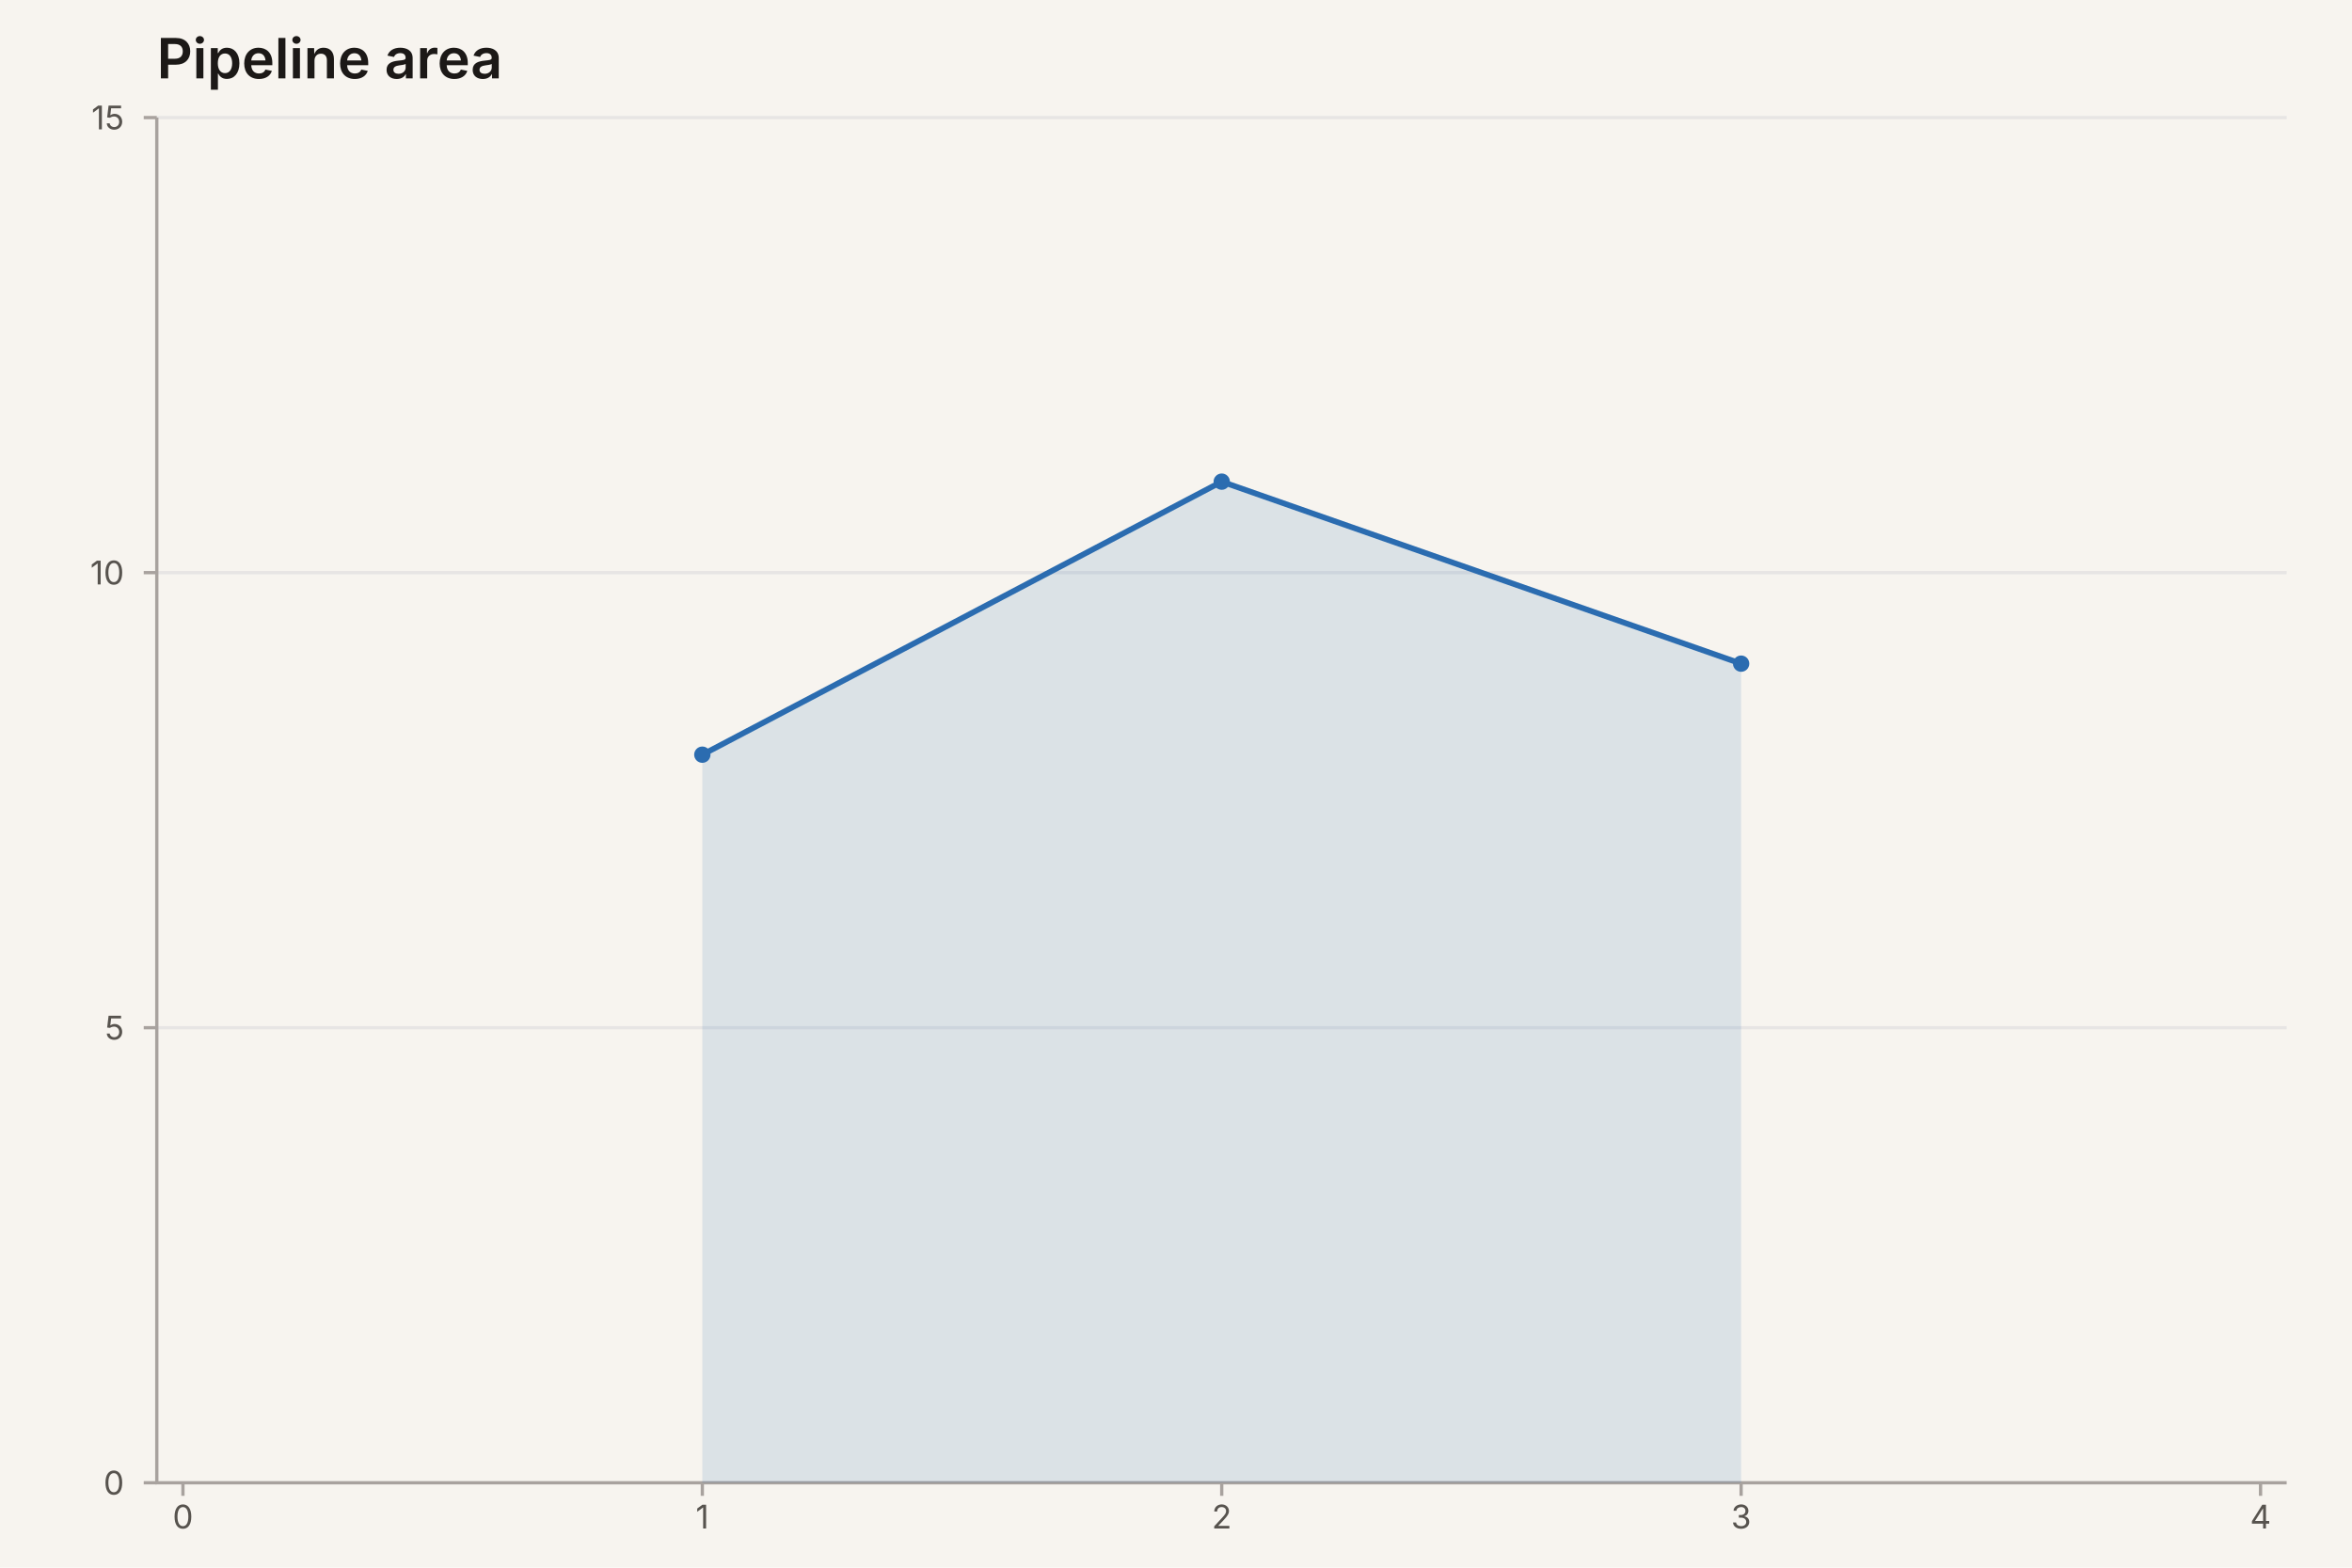
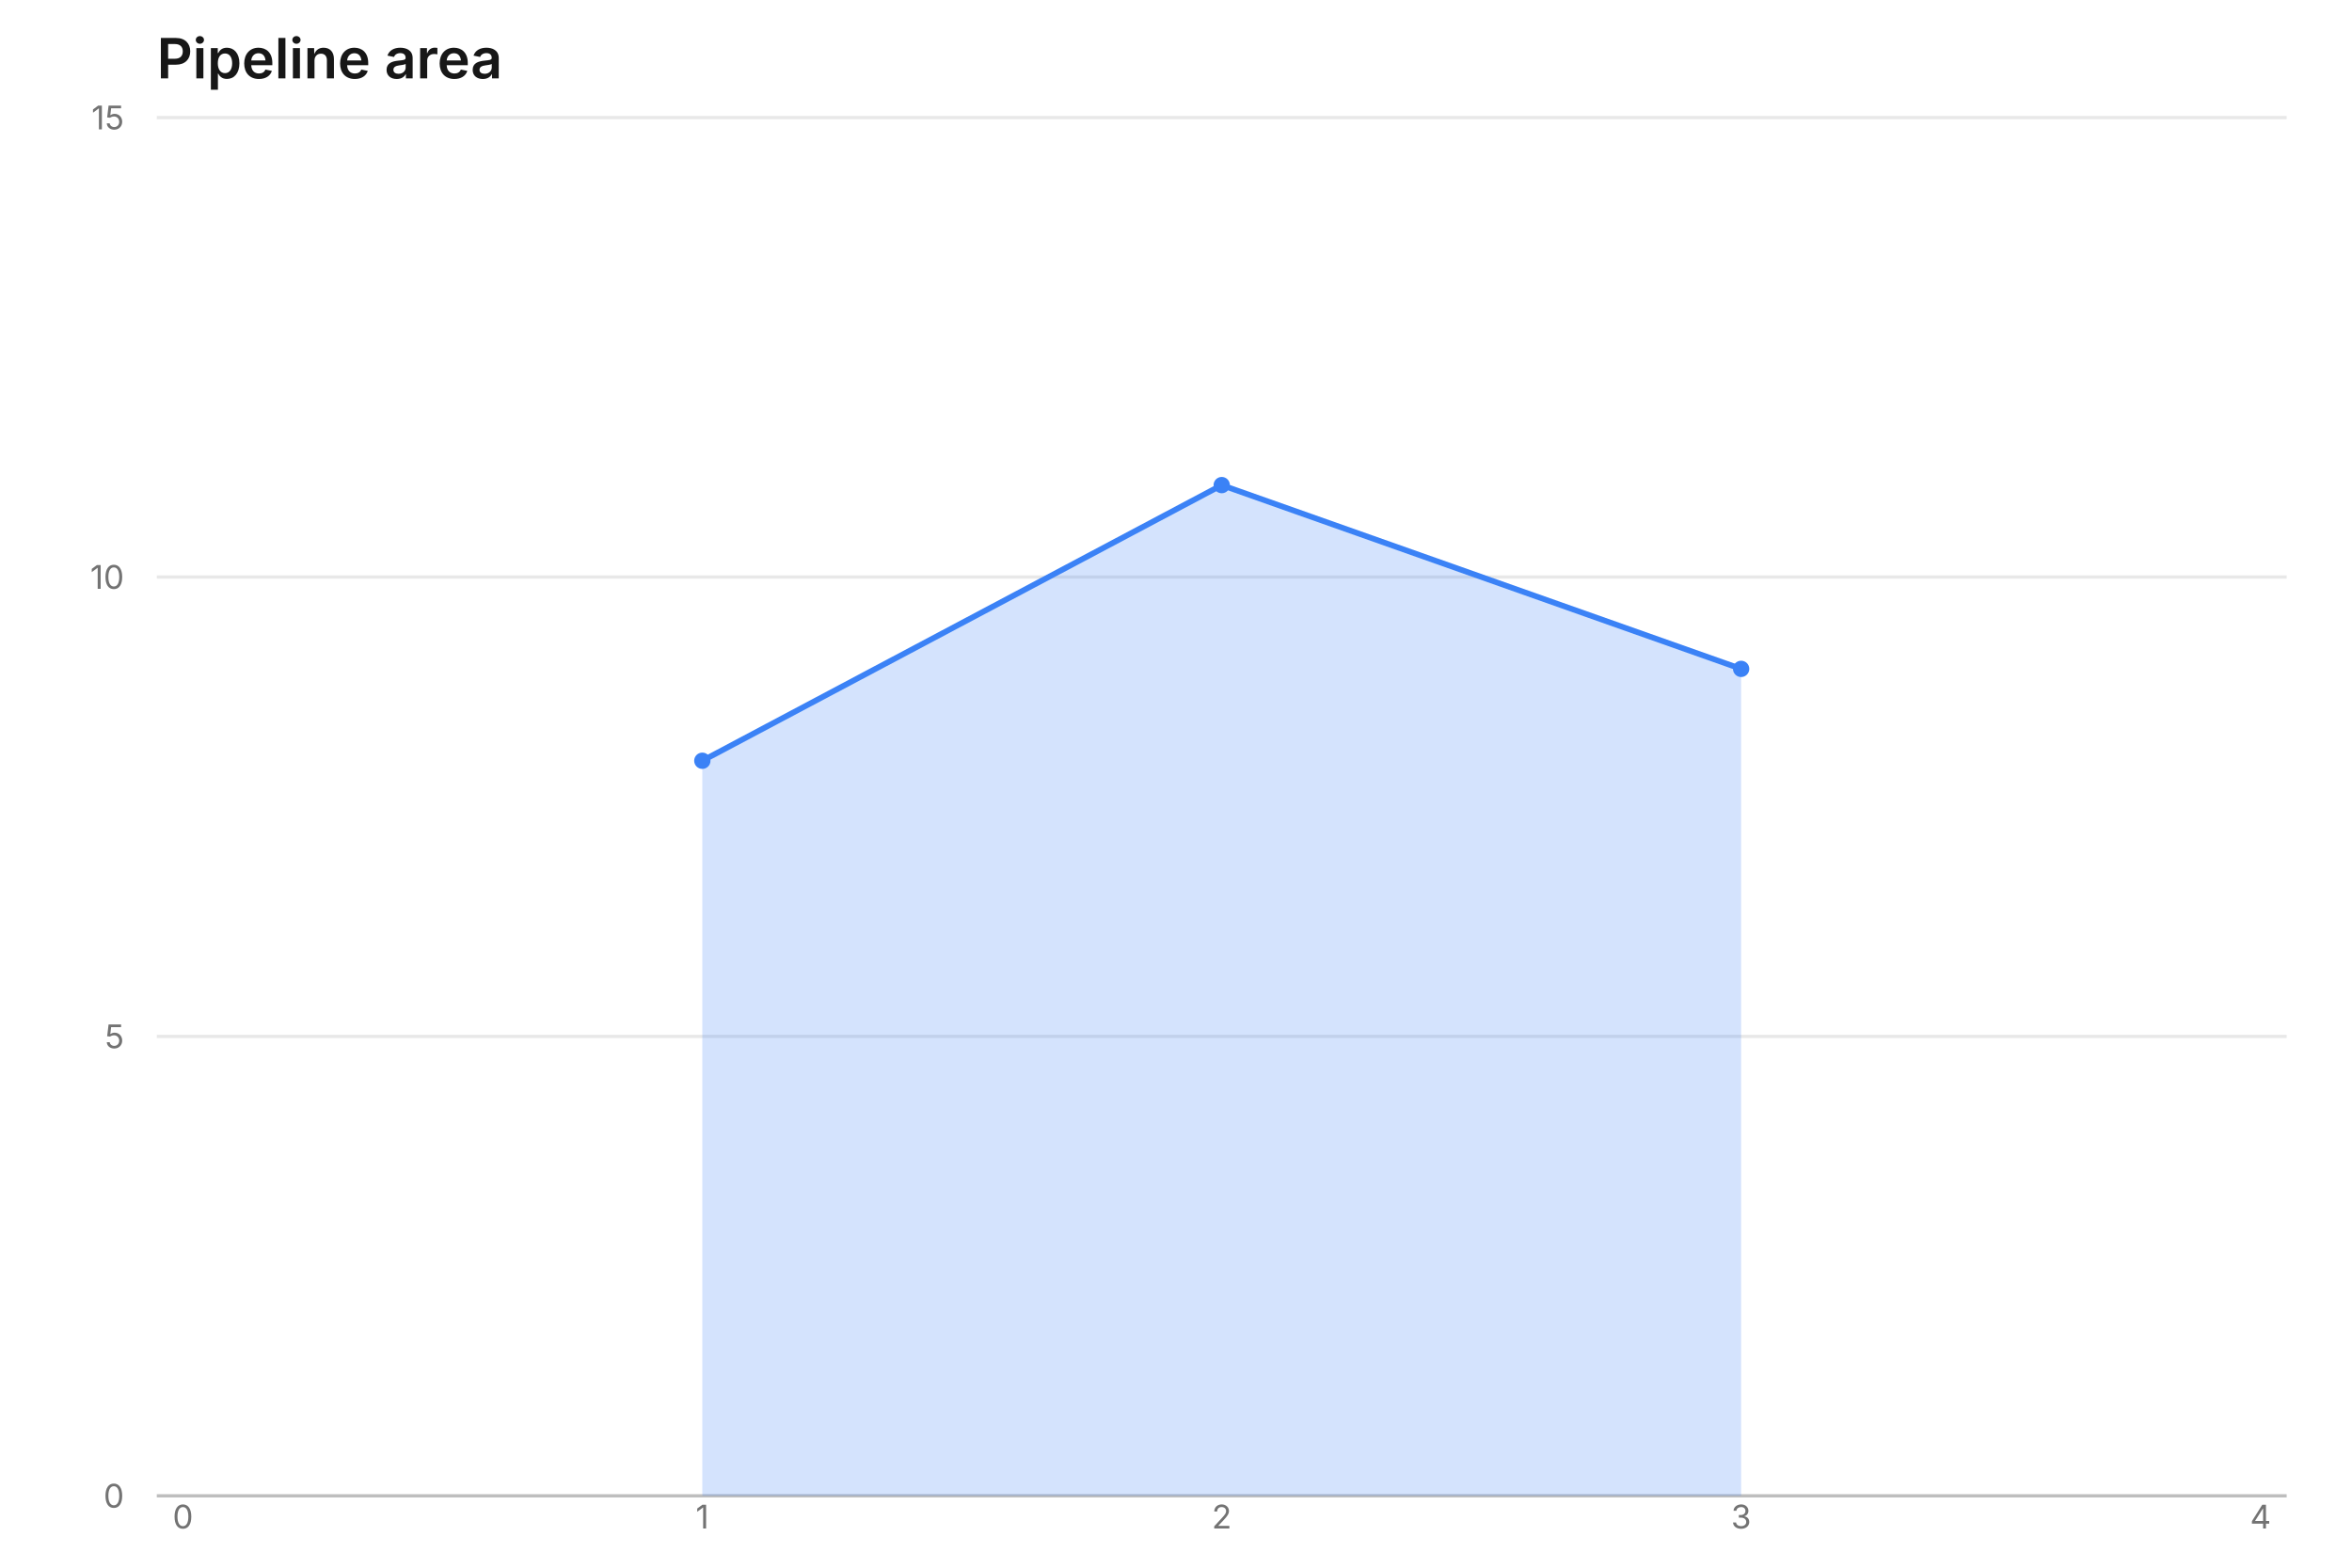
- <svg xmlns="http://www.w3.org/2000/svg" width="720" height="480" viewBox="0 0 720 480" role="img" aria-label="area chart: Pipeline area, 3 rows" aria-labelledby="mv-8875d89f8ee9e0ca-title" aria-describedby="mv-8875d89f8ee9e0ca-desc" data-markvis="2" data-chart-type="area" data-id="mv-8875d89f8ee9e0ca" font-family="ui-sans-serif, system-ui, -apple-system, &quot;Segoe UI&quot;, sans-serif" font-size="12" fill="#1C1917">
-   <rect width="100%" height="100%" fill="#F7F4EF" />
-   <text x="48" y="24" text-anchor="start" font-size="17" font-weight="600" fill="#1C1917">Pipeline area</text>
-   <g fill="none" stroke="#E7E5E4" stroke-width="1">
-     <line x1="48" x2="700" y1="314.67" y2="314.67" />
-     <line x1="48" x2="700" y1="175.33" y2="175.33" />
+ <svg xmlns="http://www.w3.org/2000/svg" width="720" height="480" viewBox="0 0 720 480" role="img" aria-label="area chart: Pipeline area, 3 rows" aria-labelledby="mv-8875d89f8ee9e0ca-title" aria-describedby="mv-8875d89f8ee9e0ca-desc" data-markvis="2" data-chart-type="area" data-id="mv-8875d89f8ee9e0ca" font-family="ui-sans-serif, system-ui, -apple-system, &quot;Segoe UI&quot;, sans-serif" font-size="12">
+   <text x="48" y="24" text-anchor="start" font-size="17" font-weight="600" fill="#171717">Pipeline area</text>
+   <g fill="none" stroke="#171717" stroke-opacity="0.10" stroke-width="1">
+     <line x1="48" x2="700" y1="317.33" y2="317.33" />
+     <line x1="48" x2="700" y1="176.67" y2="176.67" />
    <line x1="48" x2="700" y1="36" y2="36" />
  </g>
-   <path d="M48 36 L48 454 L700 454" fill="none" stroke="#A8A29E" stroke-width="1" />
-   <g fill="#57534E" font-size="10" font-weight="400">
-     <line x1="44" x2="48" y1="454" y2="454" stroke="#A8A29E" />
-     <text x="38" y="454" text-anchor="end" dominant-baseline="middle">0</text>
-     <line x1="44" x2="48" y1="314.67" y2="314.67" stroke="#A8A29E" />
-     <text x="38" y="314.67" text-anchor="end" dominant-baseline="middle">5</text>
-     <line x1="44" x2="48" y1="175.33" y2="175.33" stroke="#A8A29E" />
-     <text x="38" y="175.33" text-anchor="end" dominant-baseline="middle">10</text>
-     <line x1="44" x2="48" y1="36" y2="36" stroke="#A8A29E" />
+   <path d="M48 458 L700 458" fill="none" stroke="#171717" stroke-opacity="0.28" stroke-width="1" />
+   <g fill="#737373" font-size="10" font-weight="400">
+     <text x="38" y="458" text-anchor="end" dominant-baseline="middle">0</text>
+     <text x="38" y="317.33" text-anchor="end" dominant-baseline="middle">5</text>
+     <text x="38" y="176.67" text-anchor="end" dominant-baseline="middle">10</text>
    <text x="38" y="36" text-anchor="end" dominant-baseline="middle">15</text>
-     <line x1="56" x2="56" y1="454" y2="458" stroke="#A8A29E" />
    <text x="56" y="468" text-anchor="middle" font-size="10" data-full-label="0">0</text>
-     <line x1="215" x2="215" y1="454" y2="458" stroke="#A8A29E" />
    <text x="215" y="468" text-anchor="middle" font-size="10" data-full-label="1">1</text>
-     <line x1="374" x2="374" y1="454" y2="458" stroke="#A8A29E" />
    <text x="374" y="468" text-anchor="middle" font-size="10" data-full-label="2">2</text>
-     <line x1="533" x2="533" y1="454" y2="458" stroke="#A8A29E" />
    <text x="533" y="468" text-anchor="middle" font-size="10" data-full-label="3">3</text>
-     <line x1="692" x2="692" y1="454" y2="458" stroke="#A8A29E" />
    <text x="692" y="468" text-anchor="middle" font-size="10" data-full-label="4">4</text>
  </g>
  <g fill="none">
-     <path d="M215 231.07 L374 147.47 L533 203.2 L533 454 L215 454 Z" fill="#2B6CB0" fill-opacity="0.14" stroke="none" data-series="deals" />
-     <path d="M215 231.07 L374 147.47 L533 203.2" fill="none" stroke="#2B6CB0" stroke-width="1.75" stroke-linejoin="round" stroke-linecap="round" data-series="deals" />
-     <circle cx="215" cy="231.07" r="2.5" fill="#2B6CB0" stroke="none" data-series="deals" />
-     <circle cx="374" cy="147.47" r="2.5" fill="#2B6CB0" stroke="none" data-series="deals" />
-     <circle cx="533" cy="203.2" r="2.5" fill="#2B6CB0" stroke="none" data-series="deals" />
+     <path d="M215 232.93 L374 148.53 L533 204.8 L533 458 L215 458 Z" fill="#3B82F6" fill-opacity="0.22" stroke="none" data-series="deals" />
+     <path d="M215 232.93 L374 148.53 L533 204.8" fill="none" stroke="#3B82F6" stroke-width="1.75" stroke-linejoin="round" stroke-linecap="round" data-series="deals" />
+     <circle cx="215" cy="232.93" r="2.5" fill="#3B82F6" stroke="none" data-series="deals" />
+     <circle cx="374" cy="148.53" r="2.5" fill="#3B82F6" stroke="none" data-series="deals" />
+     <circle cx="533" cy="204.8" r="2.5" fill="#3B82F6" stroke="none" data-series="deals" />
  </g>
</svg>
